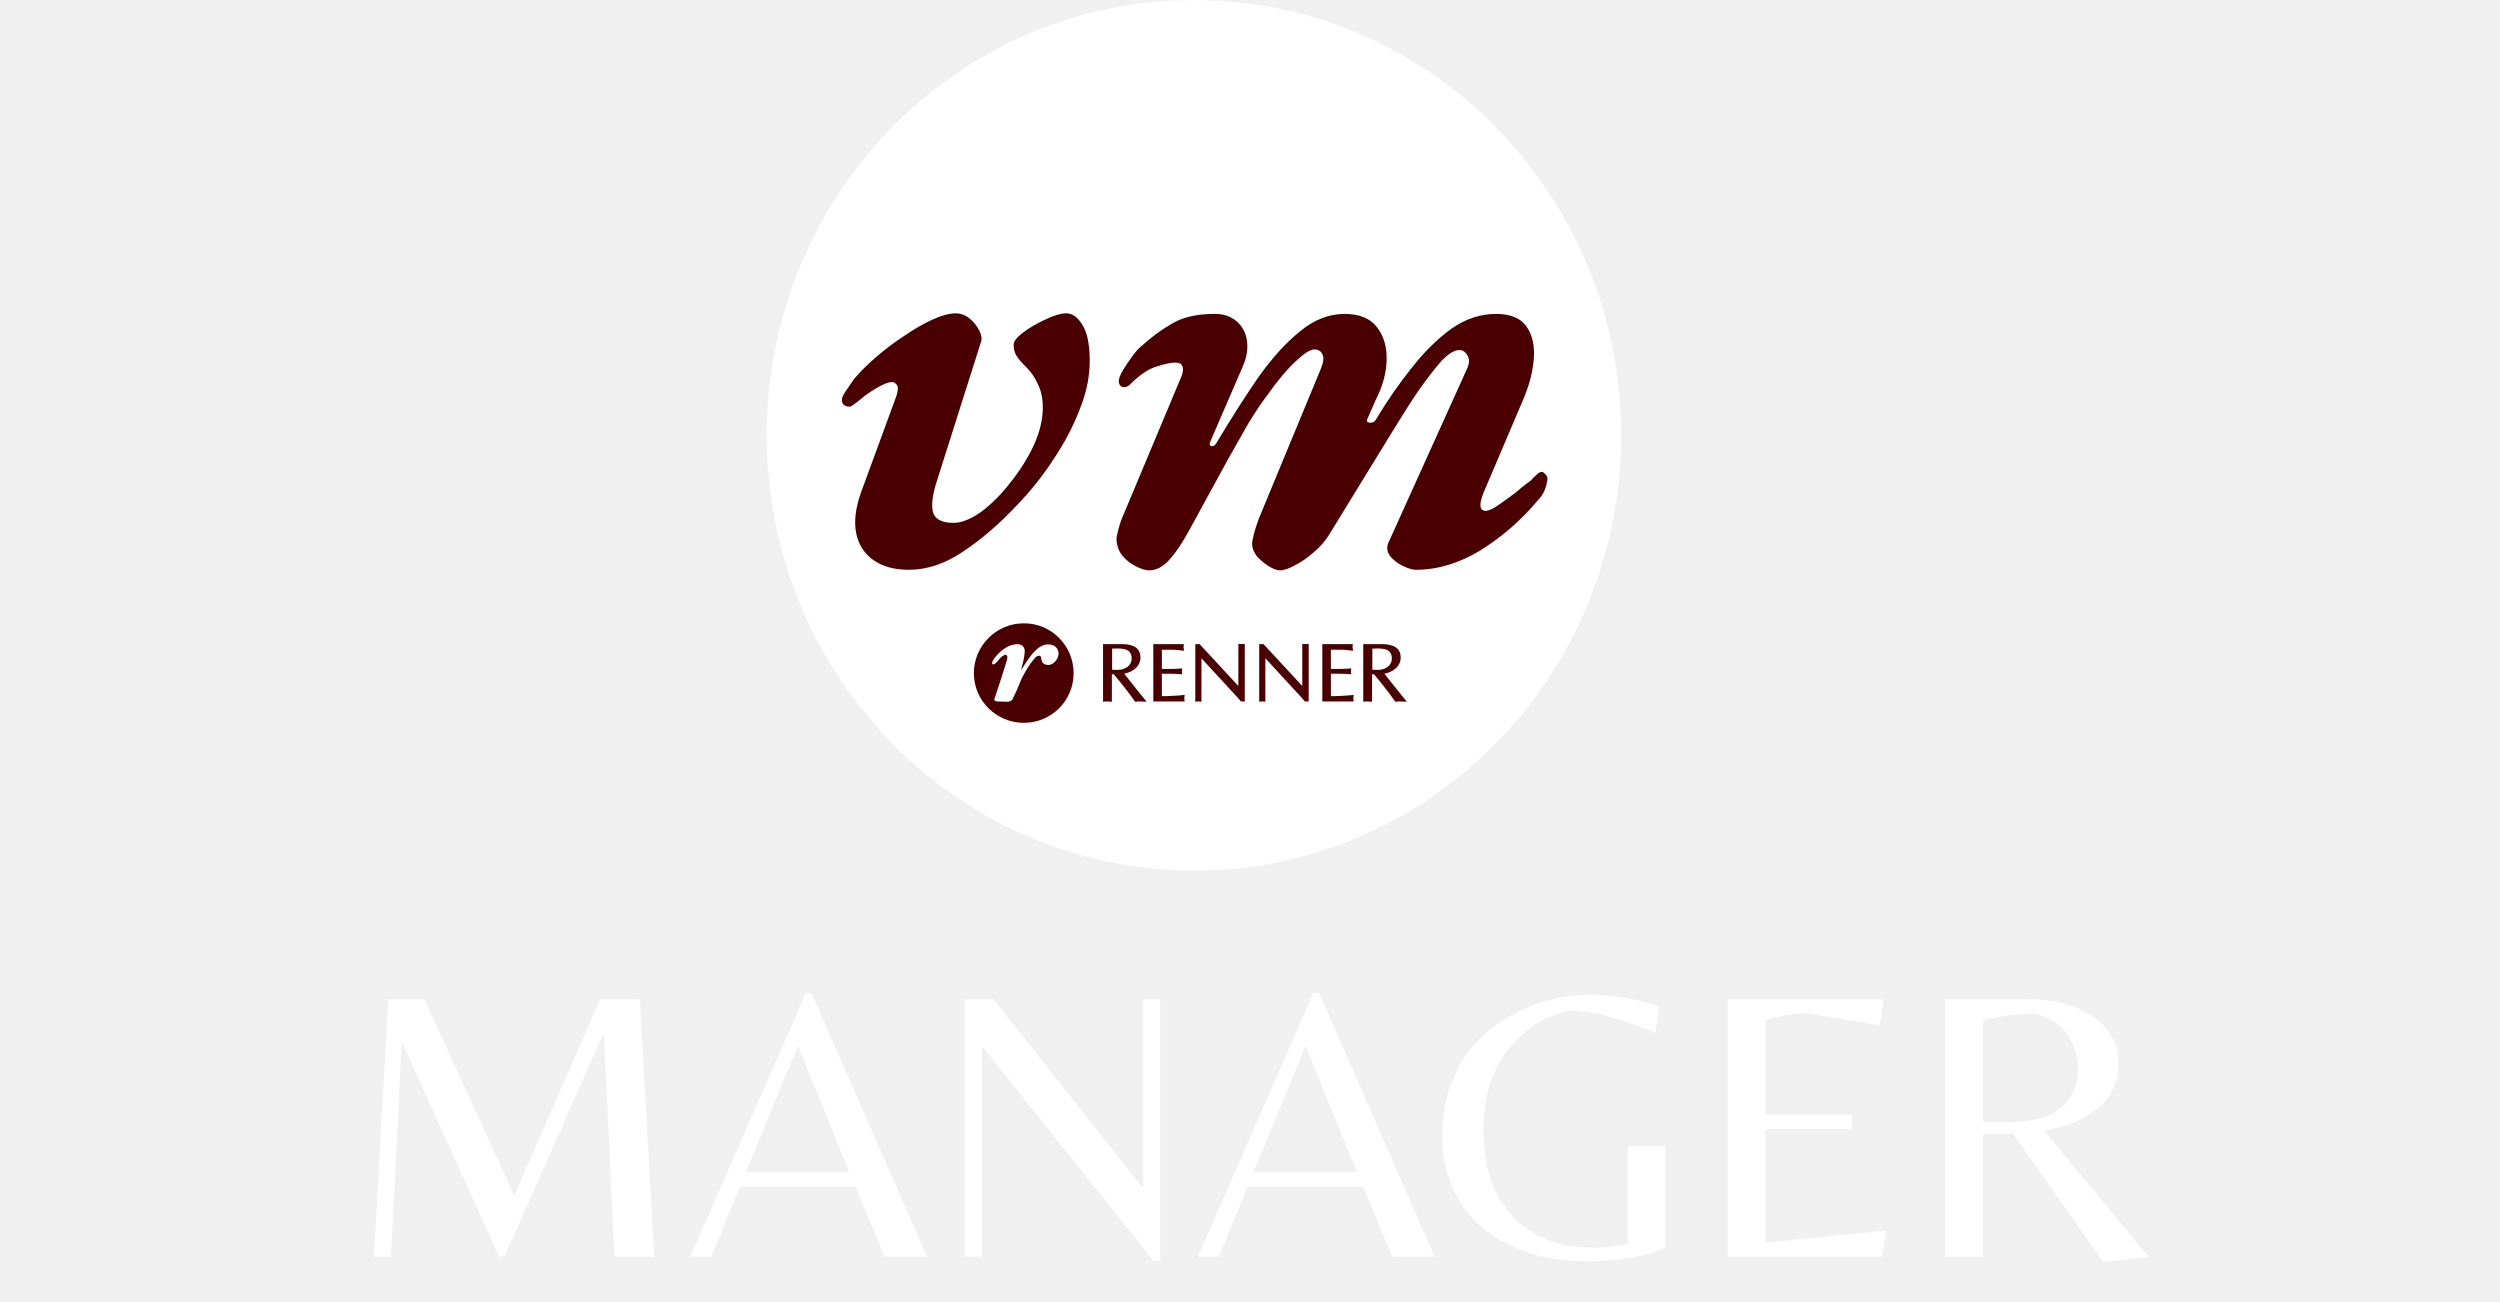
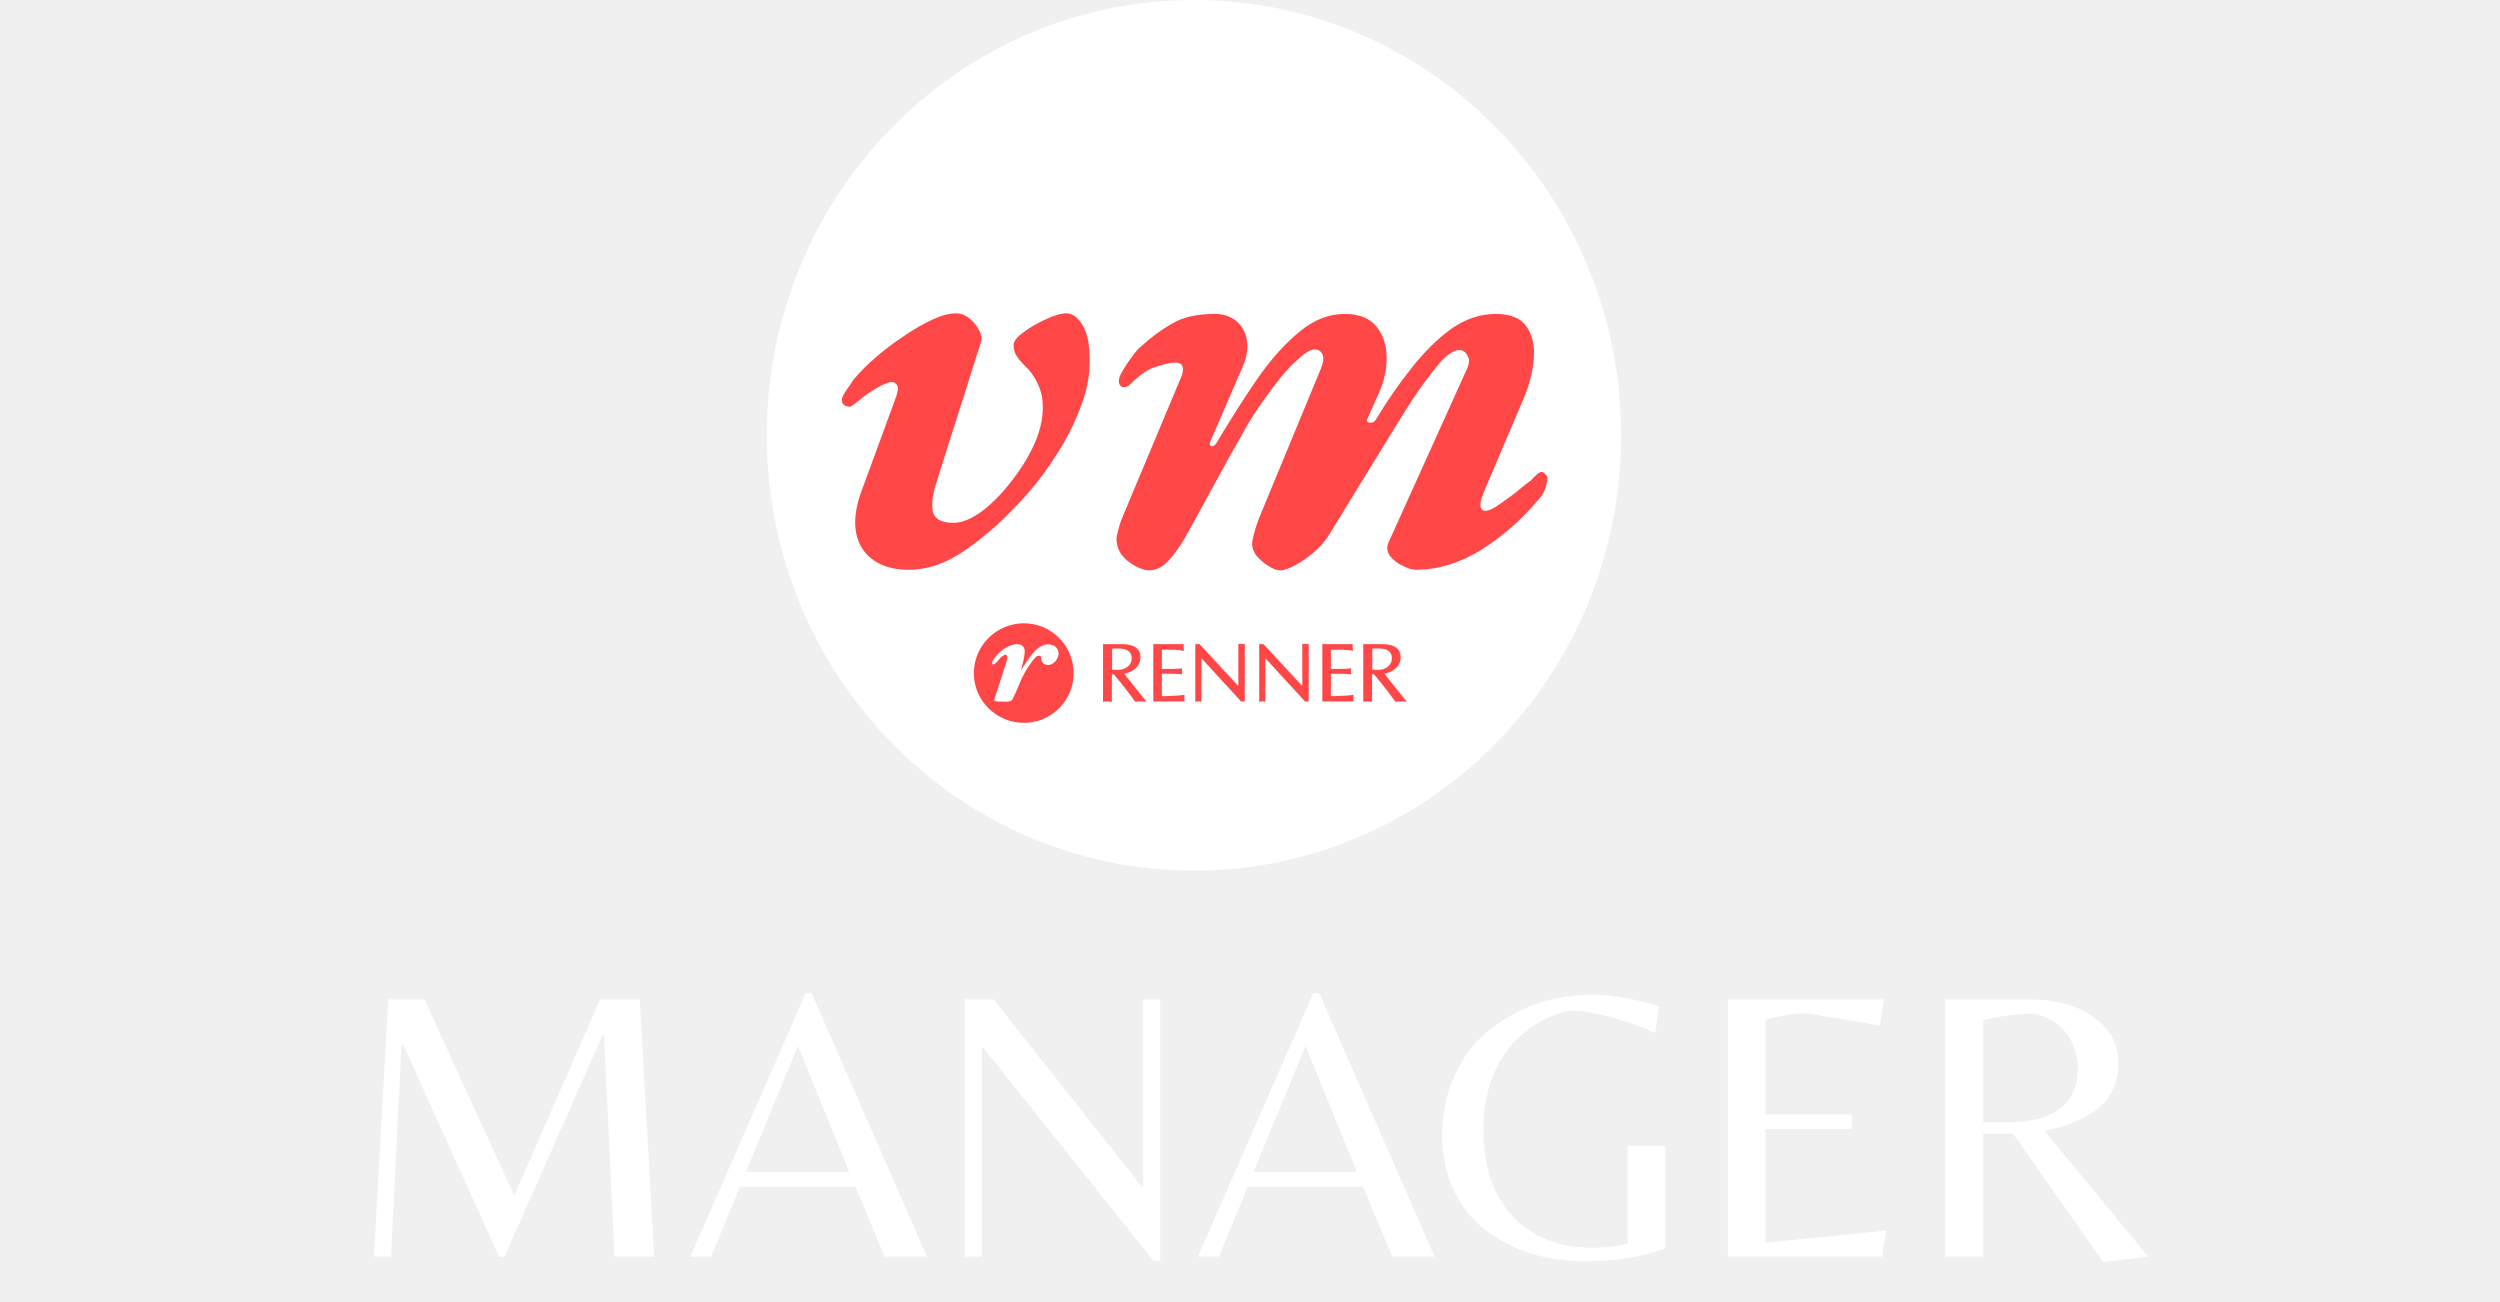
<svg xmlns="http://www.w3.org/2000/svg" width="939" height="489" viewBox="0 0 939 489" fill="none">
  <path d="M193.149 449.078L225.415 375.348H240.307L245.709 472H230.817L226.875 388.926H226.291L189.499 472H187.455L151.393 392.284H150.809L146.867 472H140.443L145.845 375.348H159.423L193.149 449.078ZM259.267 472L302.629 373.012H304.819L348.181 472H332.267L321.317 445.72H277.955L267.151 472H259.267ZM280.145 440.172H318.981L299.709 392.868L280.145 440.172ZM435.796 473.606H433.314L369.366 393.598H368.782V472H362.358V375.348H373.162L428.788 445.574H429.372V375.348H435.796V473.606ZM449.93 472L493.292 373.012H495.482L538.844 472H522.93L511.98 445.72H468.618L457.814 472H449.93ZM470.808 440.172H509.644L490.372 392.868L470.808 440.172ZM611.342 430.39H625.504V468.788C617.134 472.097 607.06 473.752 595.282 473.752C580.974 473.752 568.662 469.956 558.344 462.364C553.283 458.568 549.244 453.604 546.226 447.472C543.209 441.243 541.7 434.381 541.7 426.886C541.7 419.391 542.868 412.675 545.204 406.738C547.54 400.703 550.558 395.691 554.256 391.7C558.052 387.709 562.432 384.303 567.396 381.48C576.643 376.224 586.814 373.596 597.91 373.596C602.193 373.596 606.816 374.083 611.78 375.056C616.744 376.029 620.54 377.051 623.168 378.122L621.708 387.904C608.568 382.356 597.667 379.582 589.004 379.582C579.174 382.113 571.387 387.32 565.644 395.204C559.999 403.088 557.176 412.724 557.176 424.112C557.176 438.323 560.924 449.321 568.418 457.108C575.913 464.797 585.792 468.642 598.056 468.642C602.923 468.642 607.352 468.155 611.342 467.182V430.39ZM648.993 472V375.348H707.539L706.079 385.13L678.923 380.604C674.154 380.604 668.898 381.431 663.155 383.086V418.564H695.567V424.112H663.155V466.744L708.415 462.218L706.955 472H648.993ZM744.873 425.864V472H730.565V375.348H762.101C771.932 375.348 779.962 377.538 786.191 381.918C792.518 386.298 795.681 392.089 795.681 399.292C795.681 406.397 793.151 412.043 788.089 416.228C783.125 420.316 776.361 423.139 767.795 424.696L806.923 472L789.987 474.044L756.115 425.864H744.873ZM744.873 421.484H754.217C771.737 421.484 780.497 414.573 780.497 400.752C780.497 398.416 779.913 395.788 778.745 392.868C776.507 386.736 771.737 382.697 764.437 380.75C757.819 380.75 751.297 381.577 744.873 383.232V421.484Z" fill="white" />
  <ellipse cx="448.451" cy="163.5" rx="160.451" ry="163.5" fill="white" />
-   <path d="M341.368 214.01C335.921 214.01 331.478 212.792 328.038 210.355C324.598 207.918 322.448 204.55 321.588 200.25C320.728 195.95 321.301 190.933 323.308 185.2L336.638 148.865C337.355 146.715 337.426 145.282 336.853 144.565C336.28 143.848 335.706 143.49 335.133 143.49C333.7 143.49 331.693 144.278 329.113 145.855C326.676 147.288 324.813 148.578 323.523 149.725C322.52 150.585 321.588 151.302 320.728 151.875C320.011 152.448 319.51 152.735 319.223 152.735C317.216 152.735 316.213 151.875 316.213 150.155C316.213 149.438 316.643 148.435 317.503 147.145C318.363 145.855 319.438 144.278 320.728 142.415C322.878 139.835 325.601 137.112 328.898 134.245C332.195 131.378 335.706 128.727 339.433 126.29C343.16 123.71 346.743 121.632 350.183 120.055C353.623 118.478 356.561 117.69 358.998 117.69C360.861 117.69 362.581 118.335 364.158 119.625C365.735 120.915 366.953 122.42 367.813 124.14C368.673 125.86 368.888 127.293 368.458 128.44L351.473 181.975C350.04 186.848 349.753 190.503 350.613 192.94C351.616 195.233 354.125 196.38 358.138 196.38C361.148 196.38 364.588 195.018 368.458 192.295C372.328 189.428 375.983 185.773 379.423 181.33C383.006 176.887 385.945 172.228 388.238 167.355C390.531 162.338 391.678 157.608 391.678 153.165C391.678 149.582 391.033 146.572 389.743 144.135C388.596 141.555 387.02 139.333 385.013 137.47C383.58 136.037 382.505 134.747 381.788 133.6C381.071 132.453 380.713 131.092 380.713 129.515C380.713 128.225 381.86 126.72 384.153 125C386.59 123.137 389.385 121.488 392.538 120.055C395.835 118.478 398.486 117.69 400.493 117.69C402.786 117.69 404.793 119.123 406.513 121.99C408.376 124.857 409.308 129.372 409.308 135.535C409.308 141.555 408.018 147.718 405.438 154.025C403.001 160.332 399.705 166.567 395.548 172.73C391.535 178.893 386.948 184.627 381.788 189.93C375.338 196.81 368.673 202.543 361.793 207.13C355.056 211.717 348.248 214.01 341.368 214.01ZM431.594 214.225C430.304 214.225 428.656 213.723 426.649 212.72C424.642 211.717 422.922 210.355 421.489 208.635C420.056 206.772 419.339 204.55 419.339 201.97C419.482 201.253 419.697 200.322 419.984 199.175C420.271 198.028 420.629 196.81 421.059 195.52L443.849 141.125C444.422 139.548 444.494 138.33 444.064 137.47C443.777 136.61 442.846 136.18 441.269 136.18C439.836 136.18 437.542 136.682 434.389 137.685C431.379 138.545 428.082 140.767 424.499 144.35C423.926 145.067 423.066 145.425 421.919 145.425C420.916 145.282 420.342 144.565 420.199 143.275C420.199 142.272 420.701 140.91 421.704 139.19C422.707 137.47 423.854 135.75 425.144 134.03C426.434 132.167 427.652 130.805 428.799 129.945C432.382 126.648 436.181 123.853 440.194 121.56C444.207 119.123 449.582 117.905 456.319 117.905C459.616 117.905 462.339 118.837 464.489 120.7C466.639 122.563 467.929 125 468.359 128.01C468.789 131.02 468.287 134.173 466.854 137.47L454.599 165.85C454.169 166.853 454.312 167.427 455.029 167.57C455.746 167.713 456.391 167.283 456.964 166.28C462.267 157.393 467.427 149.295 472.444 141.985C477.604 134.675 482.836 128.87 488.139 124.57C493.442 120.127 499.104 117.905 505.124 117.905C510.571 117.905 514.584 119.553 517.164 122.85C519.744 126.147 520.962 130.303 520.819 135.32C520.676 140.193 519.314 145.138 516.734 150.155L513.724 157.035C513.151 158.038 513.366 158.612 514.369 158.755C515.372 158.898 516.161 158.54 516.734 157.68C521.034 150.513 525.549 143.992 530.279 138.115C535.009 132.095 539.954 127.222 545.114 123.495C550.417 119.768 556.007 117.905 561.884 117.905C567.474 117.905 571.344 119.553 573.494 122.85C575.644 126.003 576.504 130.088 576.074 135.105C575.644 139.978 574.282 145.067 571.989 150.37L557.154 185.2C555.434 189.643 555.721 191.865 558.014 191.865C558.874 191.865 560.021 191.435 561.454 190.575C563.031 189.572 564.679 188.425 566.399 187.135C568.262 185.845 569.911 184.555 571.344 183.265C572.921 181.975 574.139 181.043 574.999 180.47C575.716 179.61 576.432 178.893 577.149 178.32C577.866 177.603 578.511 177.245 579.084 177.245C579.514 177.245 579.944 177.532 580.374 178.105C580.947 178.535 581.234 179.108 581.234 179.825C581.091 181.258 580.732 182.692 580.159 184.125C579.586 185.558 578.654 186.92 577.364 188.21C571.201 195.52 564.106 201.683 556.079 206.7C548.052 211.573 539.954 214.01 531.784 214.01C530.494 214.01 528.846 213.508 526.839 212.505C524.976 211.645 523.399 210.427 522.109 208.85C520.962 207.273 520.747 205.625 521.464 203.905L550.704 139.19C551.851 136.897 552.066 135.105 551.349 133.815C550.632 132.382 549.629 131.593 548.339 131.45C546.332 131.45 544.039 132.812 541.459 135.535C539.022 138.258 536.084 142.057 532.644 146.93C529.921 150.943 526.767 155.888 523.184 161.765C519.601 167.642 515.731 173.948 511.574 180.685C507.561 187.278 503.476 193.943 499.319 200.68C497.742 203.26 495.736 205.553 493.299 207.56C491.006 209.567 488.712 211.143 486.419 212.29C484.126 213.58 482.262 214.225 480.829 214.225C479.539 214.225 478.034 213.652 476.314 212.505C474.737 211.502 473.304 210.283 472.014 208.85C470.867 207.273 470.294 205.768 470.294 204.335C470.294 203.618 470.509 202.4 470.939 200.68C471.369 198.96 472.014 196.953 472.874 194.66L496.094 138.545C497.097 136.108 497.312 134.317 496.739 133.17C496.166 131.88 495.162 131.235 493.729 131.235C492.152 131.235 489.787 132.74 486.634 135.75C483.481 138.617 479.826 142.988 475.669 148.865C473.519 151.732 471.226 155.172 468.789 159.185C466.496 163.198 464.059 167.498 461.479 172.085C459.042 176.528 456.534 181.115 453.954 185.845C451.374 190.575 448.866 195.162 446.429 199.605C443.849 204.335 441.341 207.99 438.904 210.57C436.611 213.007 434.174 214.225 431.594 214.225Z" fill="#4A0000" />
-   <g clip-path="url(#clip0_143_208)">
+   <path d="M341.368 214.01C335.921 214.01 331.478 212.792 328.038 210.355C324.598 207.918 322.448 204.55 321.588 200.25C320.728 195.95 321.301 190.933 323.308 185.2L336.638 148.865C337.355 146.715 337.426 145.282 336.853 144.565C336.28 143.848 335.706 143.49 335.133 143.49C333.7 143.49 331.693 144.278 329.113 145.855C326.676 147.288 324.813 148.578 323.523 149.725C322.52 150.585 321.588 151.302 320.728 151.875C320.011 152.448 319.51 152.735 319.223 152.735C317.216 152.735 316.213 151.875 316.213 150.155C316.213 149.438 316.643 148.435 317.503 147.145C318.363 145.855 319.438 144.278 320.728 142.415C322.878 139.835 325.601 137.112 328.898 134.245C332.195 131.378 335.706 128.727 339.433 126.29C343.16 123.71 346.743 121.632 350.183 120.055C353.623 118.478 356.561 117.69 358.998 117.69C360.861 117.69 362.581 118.335 364.158 119.625C365.735 120.915 366.953 122.42 367.813 124.14C368.673 125.86 368.888 127.293 368.458 128.44L351.473 181.975C350.04 186.848 349.753 190.503 350.613 192.94C351.616 195.233 354.125 196.38 358.138 196.38C361.148 196.38 364.588 195.018 368.458 192.295C372.328 189.428 375.983 185.773 379.423 181.33C383.006 176.887 385.945 172.228 388.238 167.355C390.531 162.338 391.678 157.608 391.678 153.165C391.678 149.582 391.033 146.572 389.743 144.135C388.596 141.555 387.02 139.333 385.013 137.47C383.58 136.037 382.505 134.747 381.788 133.6C381.071 132.453 380.713 131.092 380.713 129.515C380.713 128.225 381.86 126.72 384.153 125C386.59 123.137 389.385 121.488 392.538 120.055C395.835 118.478 398.486 117.69 400.493 117.69C402.786 117.69 404.793 119.123 406.513 121.99C408.376 124.857 409.308 129.372 409.308 135.535C409.308 141.555 408.018 147.718 405.438 154.025C403.001 160.332 399.705 166.567 395.548 172.73C391.535 178.893 386.948 184.627 381.788 189.93C375.338 196.81 368.673 202.543 361.793 207.13C355.056 211.717 348.248 214.01 341.368 214.01ZM431.594 214.225C430.304 214.225 428.656 213.723 426.649 212.72C424.642 211.717 422.922 210.355 421.489 208.635C420.056 206.772 419.339 204.55 419.339 201.97C419.482 201.253 419.697 200.322 419.984 199.175C420.271 198.028 420.629 196.81 421.059 195.52L443.849 141.125C444.422 139.548 444.494 138.33 444.064 137.47C443.777 136.61 442.846 136.18 441.269 136.18C439.836 136.18 437.542 136.682 434.389 137.685C431.379 138.545 428.082 140.767 424.499 144.35C423.926 145.067 423.066 145.425 421.919 145.425C420.916 145.282 420.342 144.565 420.199 143.275C420.199 142.272 420.701 140.91 421.704 139.19C422.707 137.47 423.854 135.75 425.144 134.03C426.434 132.167 427.652 130.805 428.799 129.945C432.382 126.648 436.181 123.853 440.194 121.56C444.207 119.123 449.582 117.905 456.319 117.905C459.616 117.905 462.339 118.837 464.489 120.7C466.639 122.563 467.929 125 468.359 128.01C468.789 131.02 468.287 134.173 466.854 137.47L454.599 165.85C454.169 166.853 454.312 167.427 455.029 167.57C455.746 167.713 456.391 167.283 456.964 166.28C462.267 157.393 467.427 149.295 472.444 141.985C477.604 134.675 482.836 128.87 488.139 124.57C493.442 120.127 499.104 117.905 505.124 117.905C510.571 117.905 514.584 119.553 517.164 122.85C519.744 126.147 520.962 130.303 520.819 135.32C520.676 140.193 519.314 145.138 516.734 150.155L513.724 157.035C513.151 158.038 513.366 158.612 514.369 158.755C515.372 158.898 516.161 158.54 516.734 157.68C521.034 150.513 525.549 143.992 530.279 138.115C535.009 132.095 539.954 127.222 545.114 123.495C550.417 119.768 556.007 117.905 561.884 117.905C567.474 117.905 571.344 119.553 573.494 122.85C575.644 126.003 576.504 130.088 576.074 135.105C575.644 139.978 574.282 145.067 571.989 150.37L557.154 185.2C555.434 189.643 555.721 191.865 558.014 191.865C558.874 191.865 560.021 191.435 561.454 190.575C563.031 189.572 564.679 188.425 566.399 187.135C568.262 185.845 569.911 184.555 571.344 183.265C572.921 181.975 574.139 181.043 574.999 180.47C575.716 179.61 576.432 178.893 577.149 178.32C577.866 177.603 578.511 177.245 579.084 177.245C579.514 177.245 579.944 177.532 580.374 178.105C580.947 178.535 581.234 179.108 581.234 179.825C581.091 181.258 580.732 182.692 580.159 184.125C579.586 185.558 578.654 186.92 577.364 188.21C571.201 195.52 564.106 201.683 556.079 206.7C548.052 211.573 539.954 214.01 531.784 214.01C530.494 214.01 528.846 213.508 526.839 212.505C524.976 211.645 523.399 210.427 522.109 208.85C520.962 207.273 520.747 205.625 521.464 203.905L550.704 139.19C551.851 136.897 552.066 135.105 551.349 133.815C550.632 132.382 549.629 131.593 548.339 131.45C546.332 131.45 544.039 132.812 541.459 135.535C539.022 138.258 536.084 142.057 532.644 146.93C529.921 150.943 526.767 155.888 523.184 161.765C519.601 167.642 515.731 173.948 511.574 180.685C507.561 187.278 503.476 193.943 499.319 200.68C497.742 203.26 495.736 205.553 493.299 207.56C491.006 209.567 488.712 211.143 486.419 212.29C484.126 213.58 482.262 214.225 480.829 214.225C479.539 214.225 478.034 213.652 476.314 212.505C474.737 211.502 473.304 210.283 472.014 208.85C470.867 207.273 470.294 205.768 470.294 204.335C470.294 203.618 470.509 202.4 470.939 200.68C471.369 198.96 472.014 196.953 472.874 194.66L496.094 138.545C497.097 136.108 497.312 134.317 496.739 133.17C496.166 131.88 495.162 131.235 493.729 131.235C492.152 131.235 489.787 132.74 486.634 135.75C483.481 138.617 479.826 142.988 475.669 148.865C473.519 151.732 471.226 155.172 468.789 159.185C466.496 163.198 464.059 167.498 461.479 172.085C459.042 176.528 456.534 181.115 453.954 185.845C451.374 190.575 448.866 195.162 446.429 199.605C443.849 204.335 441.341 207.99 438.904 210.57C436.611 213.007 434.174 214.225 431.594 214.225Z" fill="#FF4747" />
+   <g clip-path="url(#clip0_135_197)">
    <path d="M361.063 230H534.937V275H361.063V230Z" fill="white" />
-     <path d="M467.537 241.827C467.236 241.827 466.633 241.927 466.332 241.927C466.031 241.927 465.428 241.827 465.126 241.827V257.662L450.562 241.927H448.954V263.575C449.256 263.575 449.457 263.475 449.758 263.475C450.26 263.374 450.963 263.575 451.265 263.575V247.239L464.725 261.871C465.428 262.673 465.729 262.974 466.131 263.475H467.537V241.827ZM436.399 244.031H440.718C441.722 244.031 444.736 244.432 444.736 244.432C444.736 244.132 444.535 243.53 444.535 243.129C444.535 242.829 444.635 242.227 444.635 241.927H433.184V263.475H444.937C444.937 263.174 444.836 262.673 444.836 262.372C444.836 262.072 444.937 261.37 444.937 260.969C443.932 261.17 441.12 261.37 440.115 261.37C438.106 261.47 438.408 261.47 436.399 261.47V253.051H439.412C440.416 253.051 443.028 253.152 444.033 253.252C444.033 252.951 443.932 252.55 443.932 252.25C443.932 252.049 444.033 251.247 444.033 251.047C443.028 251.147 441.12 251.247 440.115 251.247H436.399V244.031ZM491.544 241.827C491.243 241.827 490.64 241.927 490.339 241.927C490.037 241.927 489.435 241.827 489.133 241.827V257.662L474.569 241.927H472.961V263.575C473.263 263.575 473.464 263.475 473.765 263.475C474.267 263.374 474.97 263.575 475.272 263.575V247.239L488.732 261.871C489.435 262.673 489.736 262.974 490.138 263.475H491.544V241.827ZM499.881 244.031H504.2C505.205 244.031 508.218 244.432 508.218 244.432C508.218 244.132 508.017 243.53 508.017 243.129C508.017 242.829 508.118 242.227 508.118 241.927H496.667V263.475H508.419C508.419 263.174 508.319 262.673 508.319 262.372C508.319 262.072 508.419 261.37 508.419 260.969C507.415 261.17 504.602 261.37 503.598 261.37C501.589 261.47 501.89 261.47 499.881 261.47V253.051H502.895C503.899 253.051 506.511 253.152 507.515 253.252C507.415 252.951 507.415 252.55 507.415 252.25C507.415 252.049 507.515 251.247 507.515 251.047C506.511 251.147 504.602 251.247 503.598 251.247H499.881V244.031ZM417.615 243.631C418.921 243.53 420.729 243.53 421.834 243.731C424.044 244.031 425.048 245.334 425.048 247.339C425.048 249.544 423.441 250.947 421.331 251.448C419.825 251.749 418.117 251.548 417.715 251.548V243.631H417.615ZM414.3 263.575C414.802 263.475 415.405 263.475 415.907 263.475C416.209 263.475 417.615 263.575 417.615 263.575V253.252H418.318L420.829 256.259L424.345 260.769C425.048 261.671 425.651 262.573 426.354 263.575C426.856 263.575 427.66 263.374 428.262 263.475C428.865 263.475 429.97 263.575 430.673 263.575L426.555 258.463L422.236 253.051C424.948 252.55 428.363 250.646 428.363 246.938C428.363 243.731 426.153 241.927 421.331 241.927H414.3V263.575ZM515.451 243.631C516.756 243.53 518.564 243.53 519.569 243.731C521.779 244.031 522.783 245.334 522.783 247.339C522.783 249.544 521.176 250.947 519.067 251.448C517.56 251.749 515.852 251.548 515.451 251.548V243.631ZM512.035 263.575C512.538 263.475 513.14 263.475 513.642 263.475C513.944 263.475 515.35 263.575 515.35 263.575V253.252H516.053L518.564 256.259L522.08 260.769C522.783 261.671 523.285 262.573 524.089 263.575C524.591 263.575 525.395 263.374 525.997 263.475C526.6 263.475 527.705 263.575 528.408 263.575L524.29 258.463L519.971 253.051C522.683 252.55 526.098 250.646 526.098 246.938C526.098 243.731 523.888 241.927 518.966 241.927H512.035V263.575ZM365.784 252.851C365.784 242.528 374.222 234.109 384.568 234.109C394.914 234.109 403.251 242.528 403.251 252.851C403.251 263.174 394.914 271.492 384.568 271.492C374.222 271.492 365.784 263.174 365.784 252.851Z" fill="#4A0000" />
-     <path d="M380.249 242.227C384.468 241.125 385.07 243.731 384.869 245.134C384.568 248.04 384.166 248.942 383.463 251.749C386.175 247.74 389.289 241.927 393.809 242.027C394.814 242.027 395.919 242.528 395.919 242.528C399.735 245.034 396.22 250.245 393.307 249.744C391.499 249.443 391.197 248.441 390.997 246.737C390.695 246.036 389.59 246.236 388.988 246.838C385.773 250.345 383.563 255.256 383.563 255.256C383.563 255.256 381.956 259.365 380.249 262.773C380.249 262.773 379.746 263.475 378.541 263.575L374.523 263.475C373.117 263.374 373.519 262.472 373.519 262.472C373.519 262.472 378.34 248.04 378.34 247.238C378.441 246.737 378.34 245.434 377.034 246.136C375.327 247.038 375.226 248.14 373.519 249.443C373.519 249.443 372.615 249.944 372.615 248.842C373.117 247.138 376.733 243.029 380.249 242.227Z" fill="white" />
+     <path d="M467.537 241.827C467.236 241.827 466.633 241.927 466.332 241.927C466.03 241.927 465.428 241.827 465.126 241.827V257.662L450.561 241.927H448.954V263.575C449.256 263.575 449.456 263.475 449.758 263.475C450.26 263.374 450.963 263.575 451.265 263.575V247.239L464.724 261.871C465.428 262.673 465.729 262.974 466.131 263.475H467.537V241.827ZM436.398 244.031H440.718C441.722 244.031 444.735 244.432 444.735 244.432C444.735 244.132 444.535 243.53 444.535 243.129C444.535 242.829 444.635 242.227 444.635 241.927H433.184V263.475H444.936C444.936 263.174 444.836 262.673 444.836 262.372C444.836 262.072 444.936 261.37 444.936 260.969C443.932 261.17 441.119 261.37 440.115 261.37C438.106 261.47 438.407 261.47 436.398 261.47V253.051H439.412C440.416 253.051 443.028 253.152 444.032 253.252C444.032 252.951 443.932 252.55 443.932 252.25C443.932 252.049 444.032 251.247 444.032 251.047C443.028 251.147 441.119 251.247 440.115 251.247H436.398V244.031ZM491.544 241.827C491.243 241.827 490.64 241.927 490.338 241.927C490.037 241.927 489.434 241.827 489.133 241.827V257.662L474.568 241.927H472.961V263.575C473.262 263.575 473.463 263.475 473.765 263.475C474.267 263.374 474.97 263.575 475.271 263.575V247.239L488.731 261.871C489.434 262.673 489.736 262.974 490.138 263.475H491.544V241.827ZM499.881 244.031H504.2C505.205 244.031 508.218 244.432 508.218 244.432C508.218 244.132 508.017 243.53 508.017 243.129C508.017 242.829 508.118 242.227 508.118 241.927H496.667V263.475H508.419C508.419 263.174 508.319 262.673 508.319 262.372C508.319 262.072 508.419 261.37 508.419 260.969C507.415 261.17 504.602 261.37 503.598 261.37C501.589 261.47 501.89 261.47 499.881 261.47V253.051H502.894C503.899 253.051 506.51 253.152 507.515 253.252C507.415 252.951 507.415 252.55 507.415 252.25C507.415 252.049 507.515 251.247 507.515 251.047C506.51 251.147 504.602 251.247 503.598 251.247H499.881V244.031ZM417.615 243.631C418.921 243.53 420.729 243.53 421.833 243.731C424.043 244.031 425.048 245.334 425.048 247.339C425.048 249.544 423.441 250.947 421.331 251.448C419.825 251.749 418.117 251.548 417.715 251.548V243.631H417.615ZM414.3 263.575C414.802 263.475 415.405 263.475 415.907 263.475C416.208 263.475 417.615 263.575 417.615 263.575V253.252H418.318L420.829 256.259L424.345 260.769C425.048 261.671 425.65 262.573 426.354 263.575C426.856 263.575 427.659 263.374 428.262 263.475C428.865 263.475 429.97 263.575 430.673 263.575L426.554 258.463L422.235 253.051C424.947 252.55 428.363 250.646 428.363 246.938C428.363 243.731 426.153 241.927 421.331 241.927H414.3V263.575ZM515.45 243.631C516.756 243.53 518.564 243.53 519.569 243.731C521.778 244.031 522.783 245.334 522.783 247.339C522.783 249.544 521.176 250.947 519.066 251.448C517.56 251.749 515.852 251.548 515.45 251.548V243.631ZM512.035 263.575C512.537 263.475 513.14 263.475 513.642 263.475C513.944 263.475 515.35 263.575 515.35 263.575V253.252H516.053L518.564 256.259L522.08 260.769C522.783 261.671 523.285 262.573 524.089 263.575C524.591 263.575 525.395 263.374 525.997 263.475C526.6 263.475 527.705 263.575 528.408 263.575L524.29 258.463L519.97 253.051C522.682 252.55 526.098 250.646 526.098 246.938C526.098 243.731 523.888 241.927 518.966 241.927H512.035V263.575ZM365.784 252.851C365.784 242.528 374.222 234.109 384.568 234.109C394.914 234.109 403.251 242.528 403.251 252.851C403.251 263.174 394.914 271.492 384.568 271.492C374.222 271.492 365.784 263.174 365.784 252.851Z" fill="#FF4747" />
+     <path d="M380.248 242.227C384.467 241.125 385.07 243.731 384.869 245.134C384.568 248.04 384.166 248.942 383.463 251.749C386.175 247.74 389.289 241.927 393.809 242.027C394.813 242.027 395.918 242.528 395.918 242.528C399.735 245.034 396.219 250.245 393.307 249.744C391.498 249.443 391.197 248.441 390.996 246.737C390.695 246.036 389.59 246.236 388.987 246.838C385.773 250.345 383.563 255.256 383.563 255.256C383.563 255.256 381.956 259.365 380.248 262.773C380.248 262.773 379.746 263.475 378.541 263.575L374.523 263.475C373.117 263.374 373.518 262.472 373.518 262.472C373.518 262.472 378.34 248.04 378.34 247.238C378.44 246.737 378.34 245.434 377.034 246.136C375.326 247.038 375.226 248.14 373.518 249.443C373.518 249.443 372.614 249.944 372.614 248.842C373.117 247.138 376.733 243.029 380.248 242.227Z" fill="white" />
  </g>
  <defs>
-     <clipPath id="clip0_143_208">
+     <clipPath id="clip0_135_197">
      <rect x="361" y="230" width="174" height="45" rx="8" fill="white" />
    </clipPath>
  </defs>
</svg>
